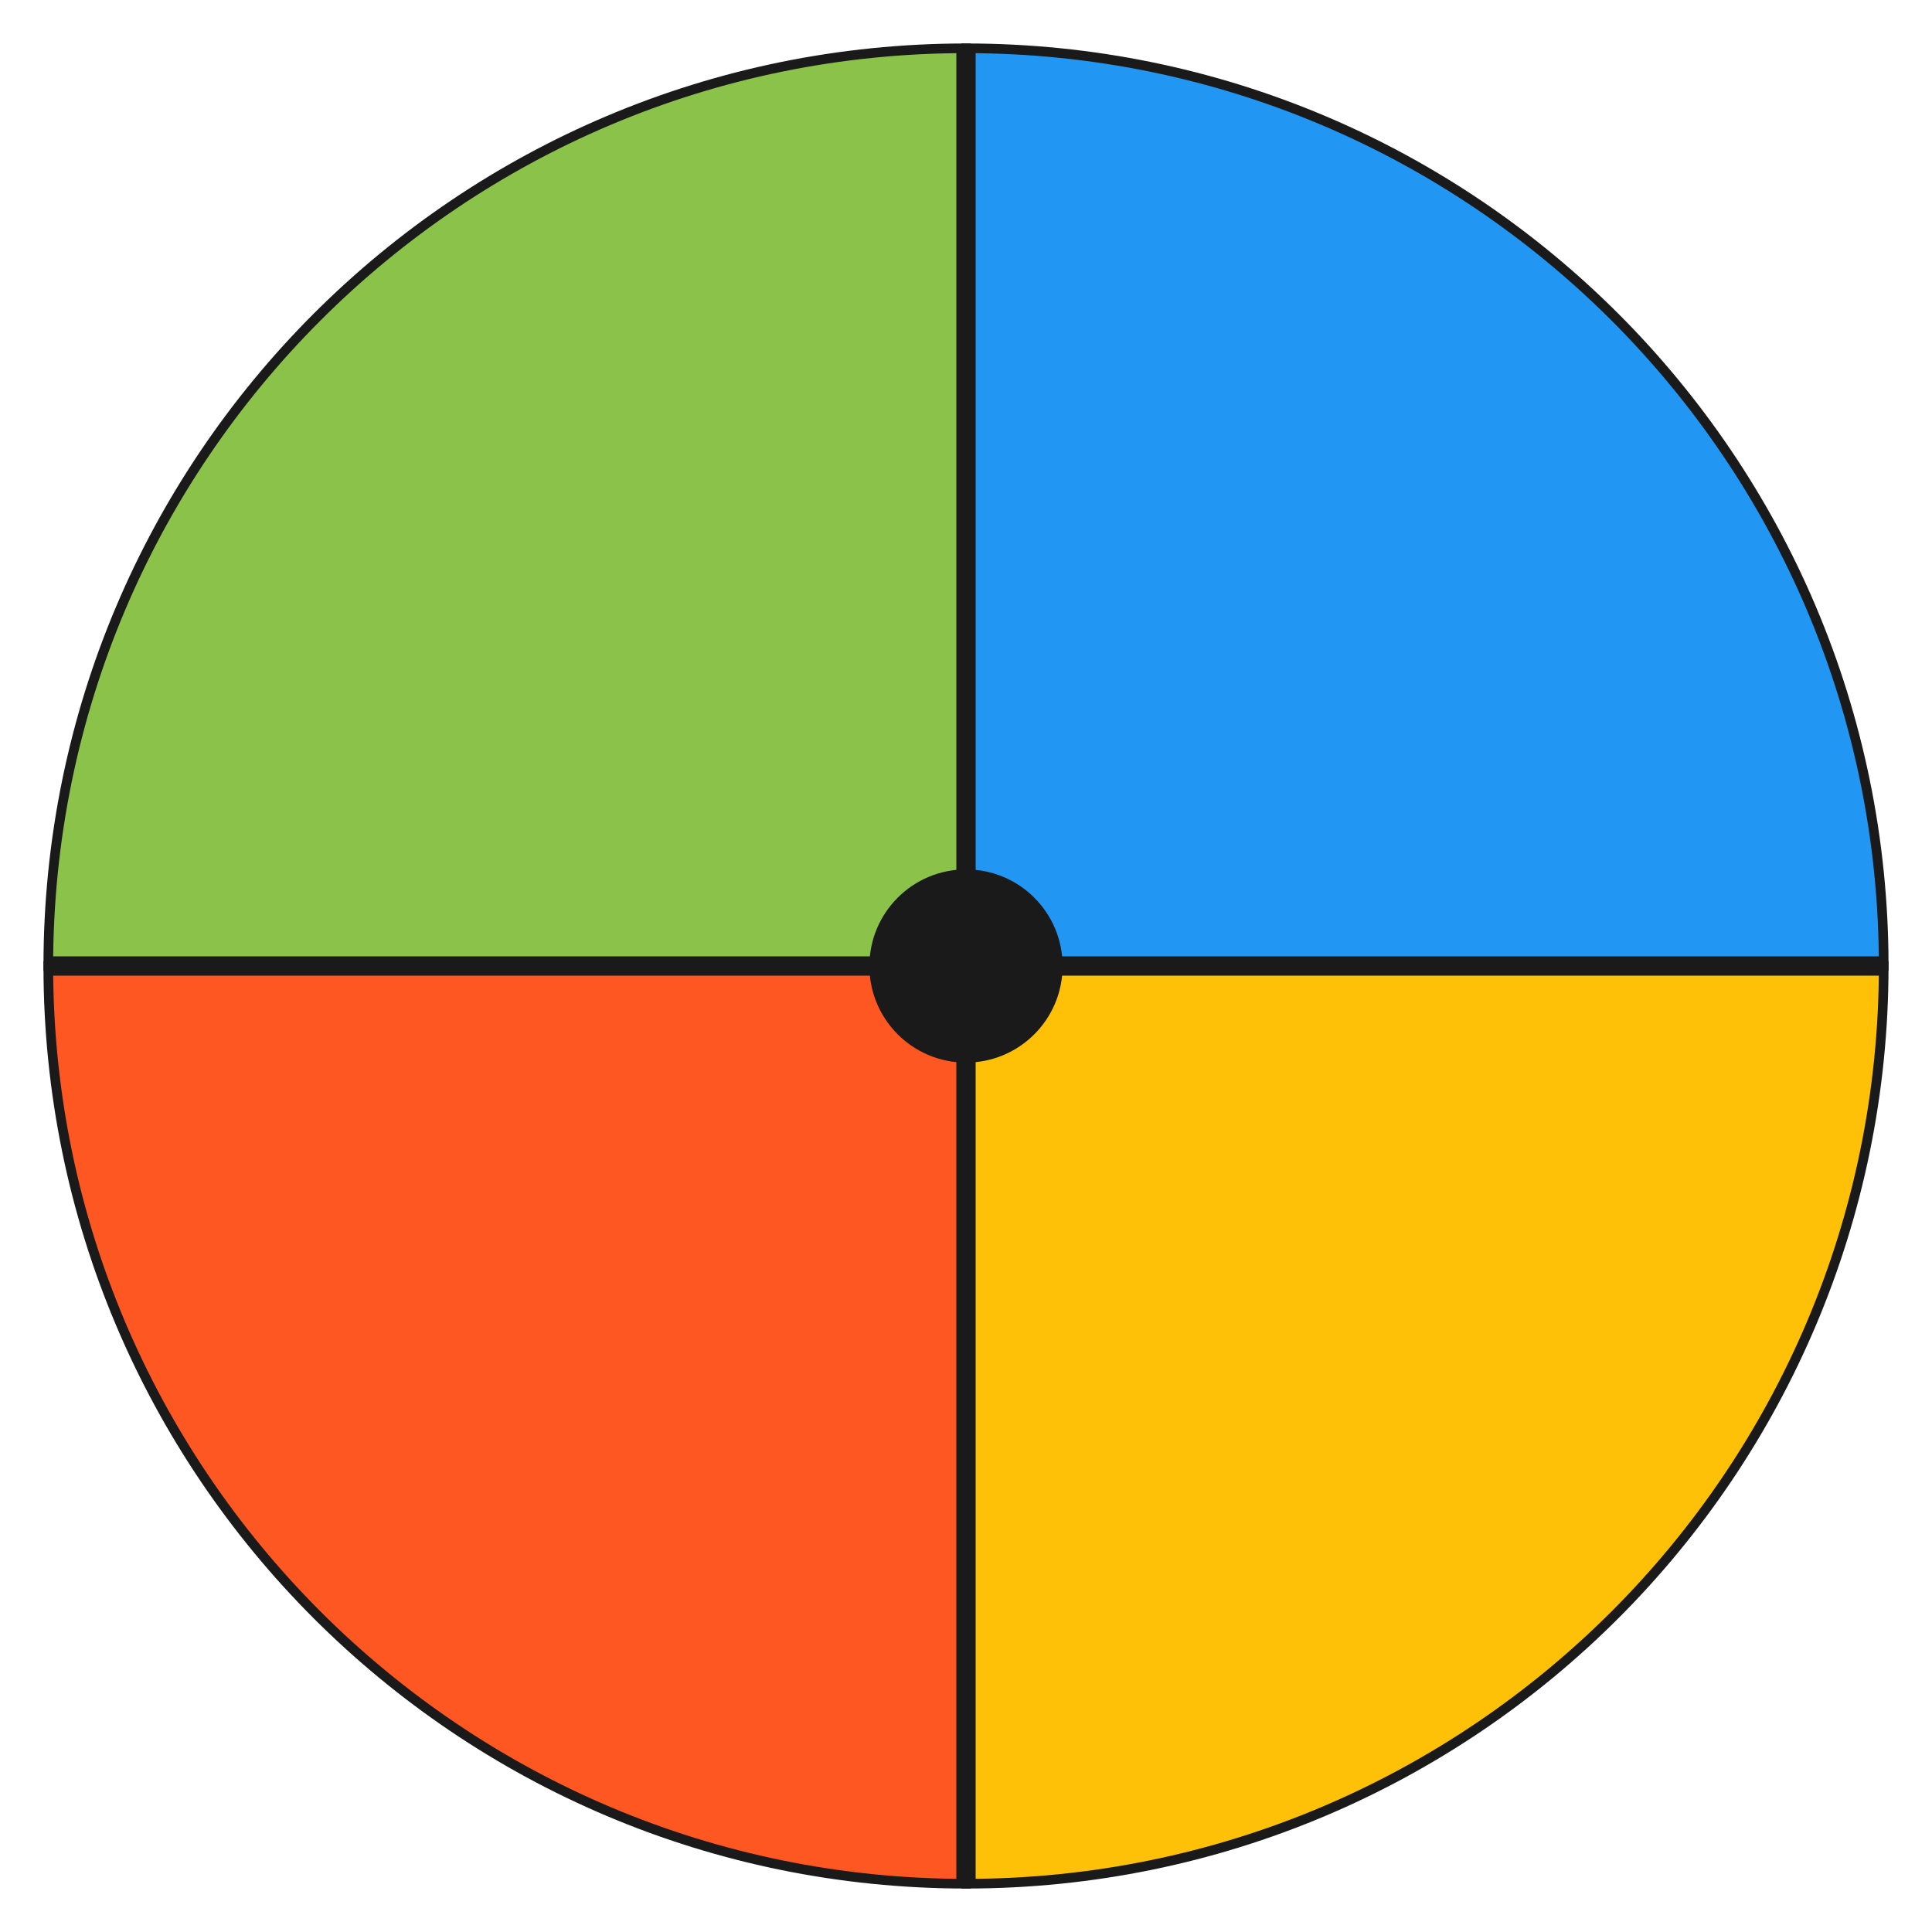
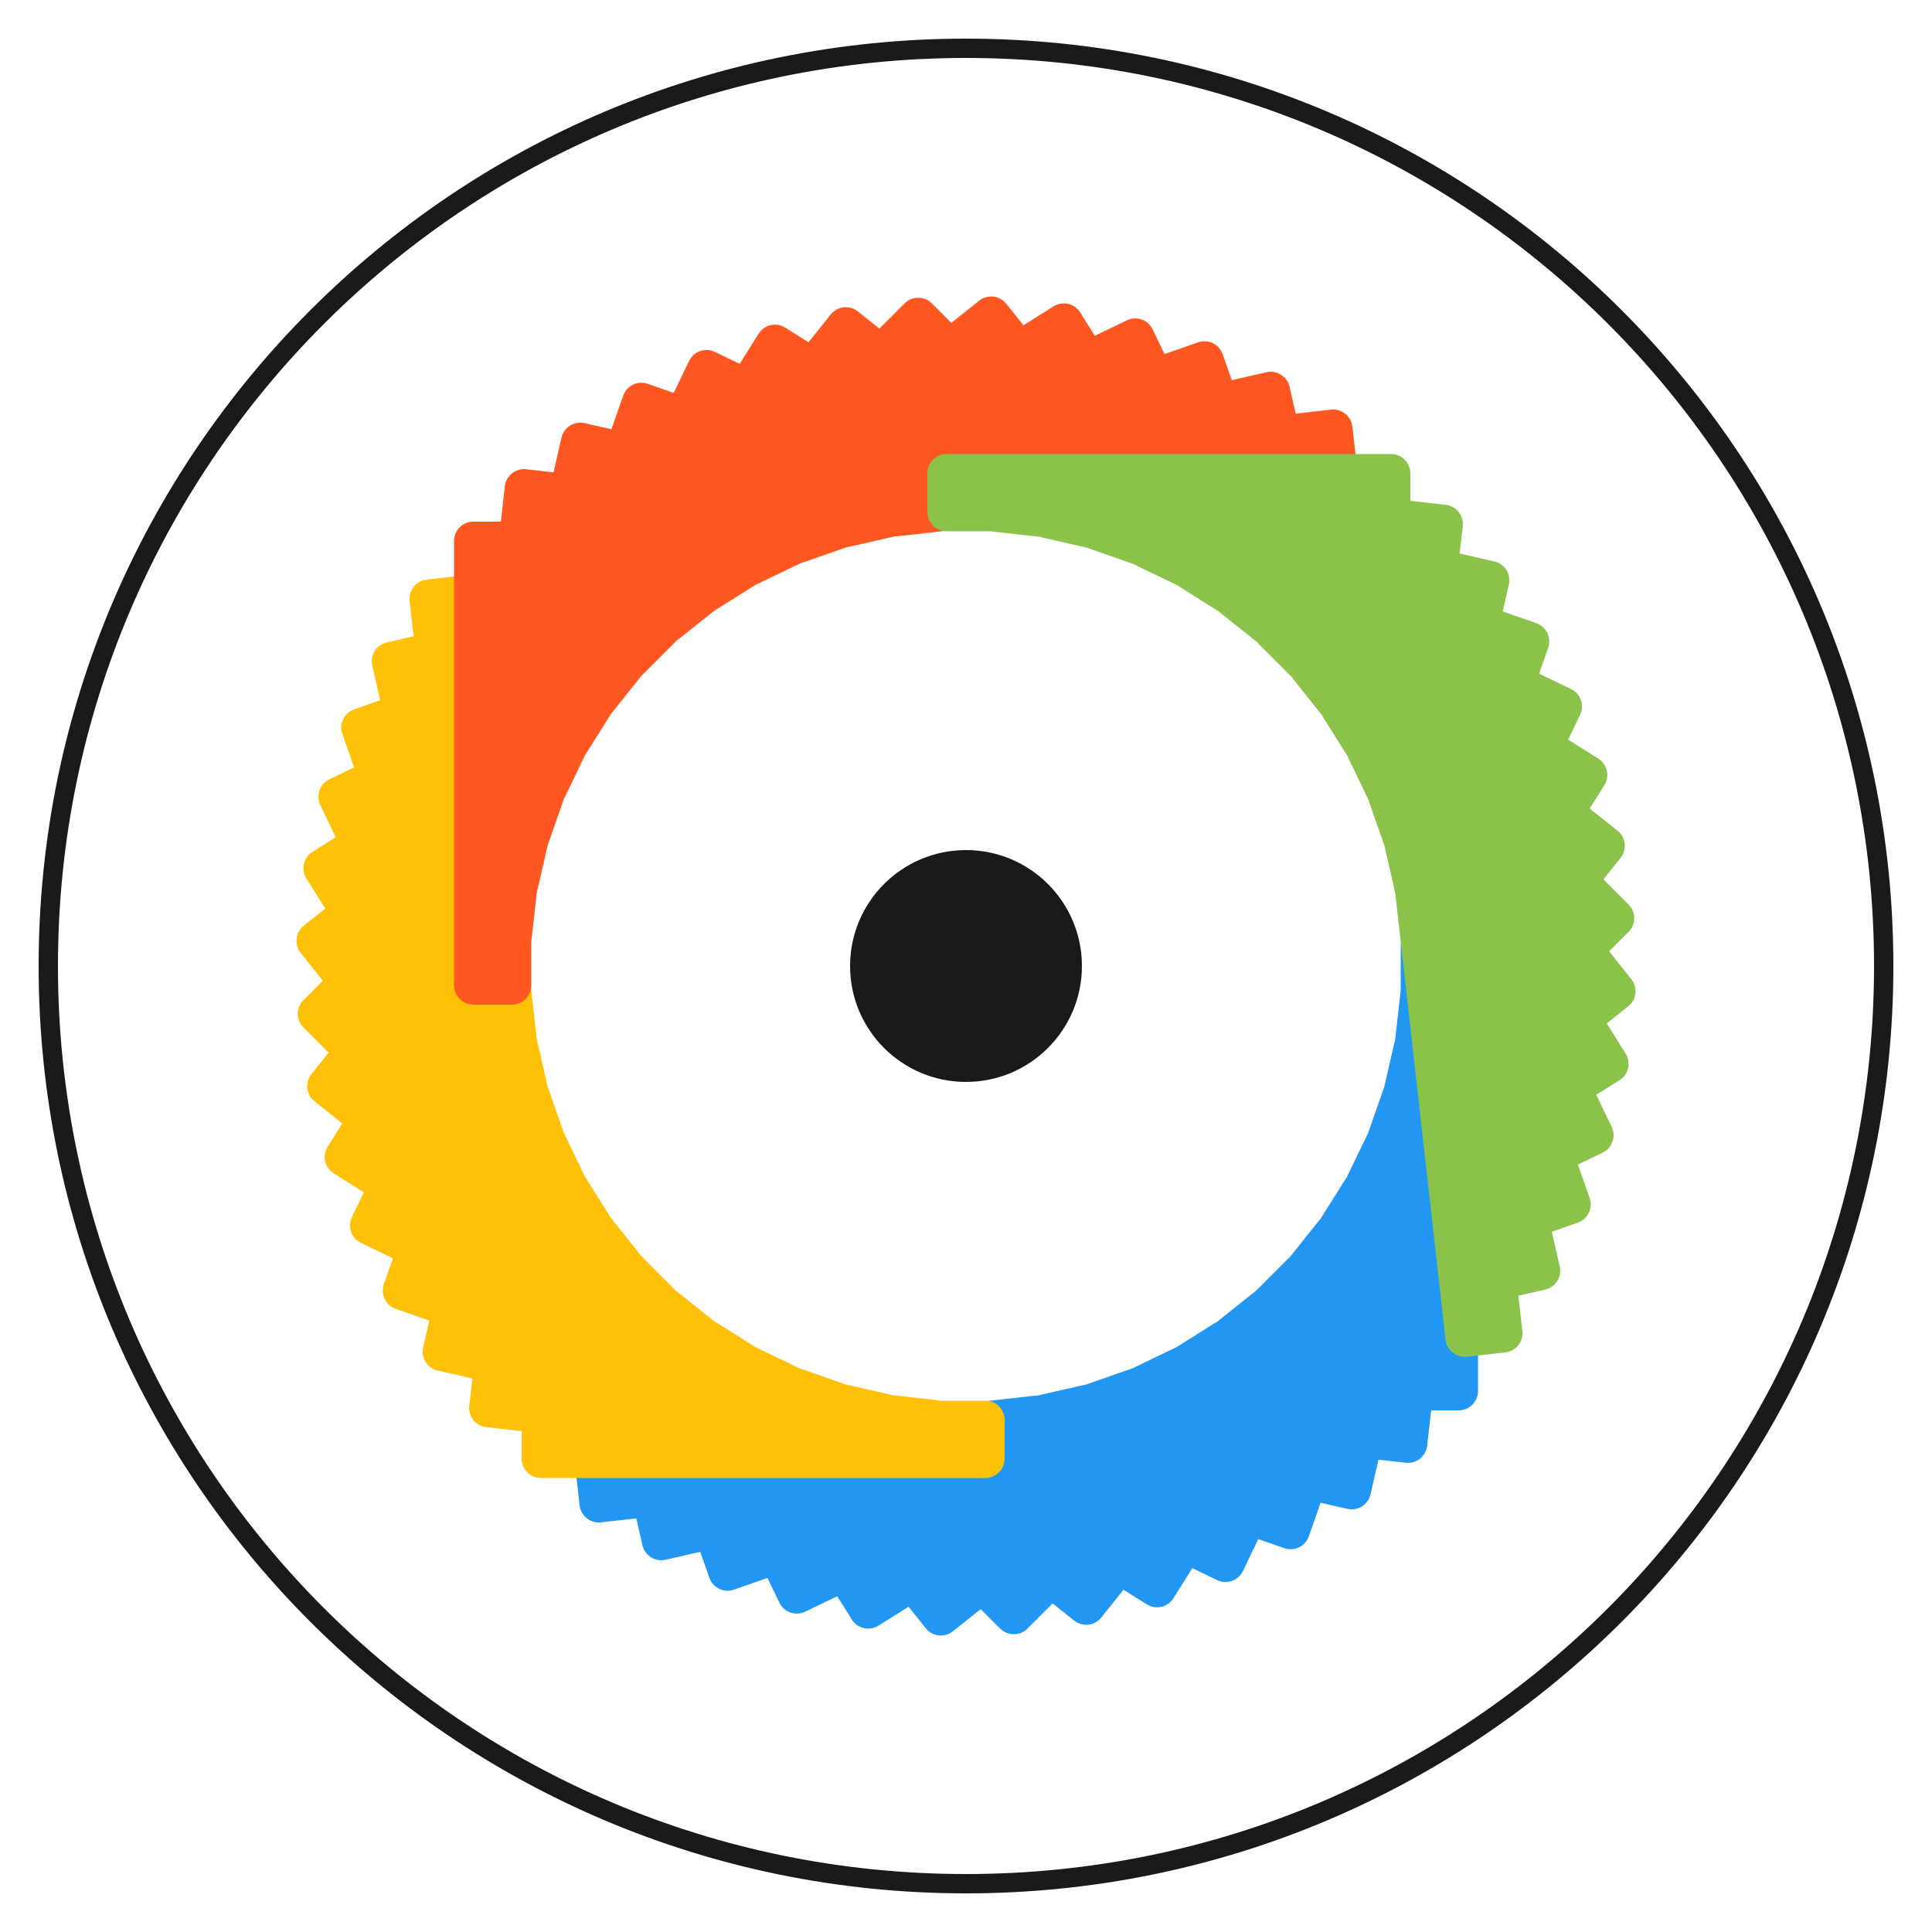
<svg xmlns="http://www.w3.org/2000/svg" viewBox="0 0 200 200">
  <defs>
    <style>
-             .cls-1{fill:#2196f3;stroke:#1a1a1a;stroke-width:1;}
-             .cls-2{fill:#ffc107;stroke:#1a1a1a;stroke-width:1;}
-             .cls-3{fill:#ff5722;stroke:#1a1a1a;stroke-width:1;}
-             .cls-4{fill:#8bc34a;stroke:#1a1a1a;stroke-width:1;}
+             .blue{fill:#2196f3;}
+             .yellow{fill:#ffc107;}
+             .orange{fill:#ff5722;}
+             .green{fill:#8bc34a;}
        </style>
  </defs>
-   <path class="cls-1" d="M 100 100 L 100 5 A 95 95 0 0 1 195 100 Z" />
-   <path class="cls-2" d="M 100 100 L 195 100 A 95 95 0 0 1 100 195 Z" />
-   <path class="cls-3" d="M 100 100 L 100 195 A 95 95 0 0 1 5 100 Z" />
-   <path class="cls-4" d="M 100 100 L 5 100 A 95 95 0 0 1 100 5 Z" />
-   <line x1="100" y1="100" x2="100" y2="5" stroke="#1a1a1a" stroke-width="2" />
-   <line x1="100" y1="100" x2="195" y2="100" stroke="#1a1a1a" stroke-width="2" />
-   <line x1="100" y1="100" x2="100" y2="195" stroke="#1a1a1a" stroke-width="2" />
-   <line x1="100" y1="100" x2="5" y2="100" stroke="#1a1a1a" stroke-width="2" />
-   <circle cx="100" cy="100" r="10" fill="#1a1a1a" />
+   <g transform="translate(100,100)">
+     <rect class="blue" x="45" y="-4" width="8" height="50" rx="2" transform="rotate(0)" />
+     <rect class="blue" x="45" y="-4" width="8" height="50" rx="2" transform="rotate(6.43)" />
+     <rect class="blue" x="45" y="-4" width="8" height="50" rx="2" transform="rotate(12.86)" />
+     <rect class="blue" x="45" y="-4" width="8" height="50" rx="2" transform="rotate(19.29)" />
+     <rect class="blue" x="45" y="-4" width="8" height="50" rx="2" transform="rotate(25.71)" />
+     <rect class="blue" x="45" y="-4" width="8" height="50" rx="2" transform="rotate(32.14)" />
+     <rect class="blue" x="45" y="-4" width="8" height="50" rx="2" transform="rotate(38.57)" />
+     <rect class="blue" x="45" y="-4" width="8" height="50" rx="2" transform="rotate(45)" />
+     <rect class="blue" x="45" y="-4" width="8" height="50" rx="2" transform="rotate(51.43)" />
+     <rect class="blue" x="45" y="-4" width="8" height="50" rx="2" transform="rotate(57.86)" />
+     <rect class="blue" x="45" y="-4" width="8" height="50" rx="2" transform="rotate(64.29)" />
+     <rect class="blue" x="45" y="-4" width="8" height="50" rx="2" transform="rotate(70.71)" />
+     <rect class="blue" x="45" y="-4" width="8" height="50" rx="2" transform="rotate(77.14)" />
+     <rect class="blue" x="45" y="-4" width="8" height="50" rx="2" transform="rotate(83.57)" />
+     <rect class="yellow" x="45" y="-4" width="8" height="50" rx="2" transform="rotate(90)" />
+     <rect class="yellow" x="45" y="-4" width="8" height="50" rx="2" transform="rotate(96.43)" />
+     <rect class="yellow" x="45" y="-4" width="8" height="50" rx="2" transform="rotate(102.86)" />
+     <rect class="yellow" x="45" y="-4" width="8" height="50" rx="2" transform="rotate(109.29)" />
+     <rect class="yellow" x="45" y="-4" width="8" height="50" rx="2" transform="rotate(115.71)" />
+     <rect class="yellow" x="45" y="-4" width="8" height="50" rx="2" transform="rotate(122.14)" />
+     <rect class="yellow" x="45" y="-4" width="8" height="50" rx="2" transform="rotate(128.57)" />
+     <rect class="yellow" x="45" y="-4" width="8" height="50" rx="2" transform="rotate(135)" />
+     <rect class="yellow" x="45" y="-4" width="8" height="50" rx="2" transform="rotate(141.43)" />
+     <rect class="yellow" x="45" y="-4" width="8" height="50" rx="2" transform="rotate(147.86)" />
+     <rect class="yellow" x="45" y="-4" width="8" height="50" rx="2" transform="rotate(154.29)" />
+     <rect class="yellow" x="45" y="-4" width="8" height="50" rx="2" transform="rotate(160.71)" />
+     <rect class="yellow" x="45" y="-4" width="8" height="50" rx="2" transform="rotate(167.14)" />
+     <rect class="yellow" x="45" y="-4" width="8" height="50" rx="2" transform="rotate(173.57)" />
+     <rect class="orange" x="45" y="-4" width="8" height="50" rx="2" transform="rotate(180)" />
+     <rect class="orange" x="45" y="-4" width="8" height="50" rx="2" transform="rotate(186.43)" />
+     <rect class="orange" x="45" y="-4" width="8" height="50" rx="2" transform="rotate(192.86)" />
+     <rect class="orange" x="45" y="-4" width="8" height="50" rx="2" transform="rotate(199.29)" />
+     <rect class="orange" x="45" y="-4" width="8" height="50" rx="2" transform="rotate(205.71)" />
+     <rect class="orange" x="45" y="-4" width="8" height="50" rx="2" transform="rotate(212.14)" />
+     <rect class="orange" x="45" y="-4" width="8" height="50" rx="2" transform="rotate(218.57)" />
+     <rect class="orange" x="45" y="-4" width="8" height="50" rx="2" transform="rotate(225)" />
+     <rect class="orange" x="45" y="-4" width="8" height="50" rx="2" transform="rotate(231.43)" />
+     <rect class="orange" x="45" y="-4" width="8" height="50" rx="2" transform="rotate(237.86)" />
+     <rect class="orange" x="45" y="-4" width="8" height="50" rx="2" transform="rotate(244.29)" />
+     <rect class="orange" x="45" y="-4" width="8" height="50" rx="2" transform="rotate(250.71)" />
+     <rect class="orange" x="45" y="-4" width="8" height="50" rx="2" transform="rotate(257.14)" />
+     <rect class="orange" x="45" y="-4" width="8" height="50" rx="2" transform="rotate(263.57)" />
+     <rect class="green" x="45" y="-4" width="8" height="50" rx="2" transform="rotate(270)" />
+     <rect class="green" x="45" y="-4" width="8" height="50" rx="2" transform="rotate(276.43)" />
+     <rect class="green" x="45" y="-4" width="8" height="50" rx="2" transform="rotate(282.86)" />
+     <rect class="green" x="45" y="-4" width="8" height="50" rx="2" transform="rotate(289.29)" />
+     <rect class="green" x="45" y="-4" width="8" height="50" rx="2" transform="rotate(295.71)" />
+     <rect class="green" x="45" y="-4" width="8" height="50" rx="2" transform="rotate(302.14)" />
+     <rect class="green" x="45" y="-4" width="8" height="50" rx="2" transform="rotate(308.57)" />
+     <rect class="green" x="45" y="-4" width="8" height="50" rx="2" transform="rotate(315)" />
+     <rect class="green" x="45" y="-4" width="8" height="50" rx="2" transform="rotate(321.43)" />
+     <rect class="green" x="45" y="-4" width="8" height="50" rx="2" transform="rotate(327.86)" />
+     <rect class="green" x="45" y="-4" width="8" height="50" rx="2" transform="rotate(334.29)" />
+     <rect class="green" x="45" y="-4" width="8" height="50" rx="2" transform="rotate(340.71)" />
+     <rect class="green" x="45" y="-4" width="8" height="50" rx="2" transform="rotate(347.14)" />
+     <rect class="green" x="45" y="-4" width="8" height="50" rx="2" transform="rotate(353.57)" />
+     <circle cx="0" cy="0" r="95" fill="none" stroke="#1a1a1a" stroke-width="2" />
+     <circle cx="0" cy="0" r="12" fill="#1a1a1a" />
+   </g>
</svg>
